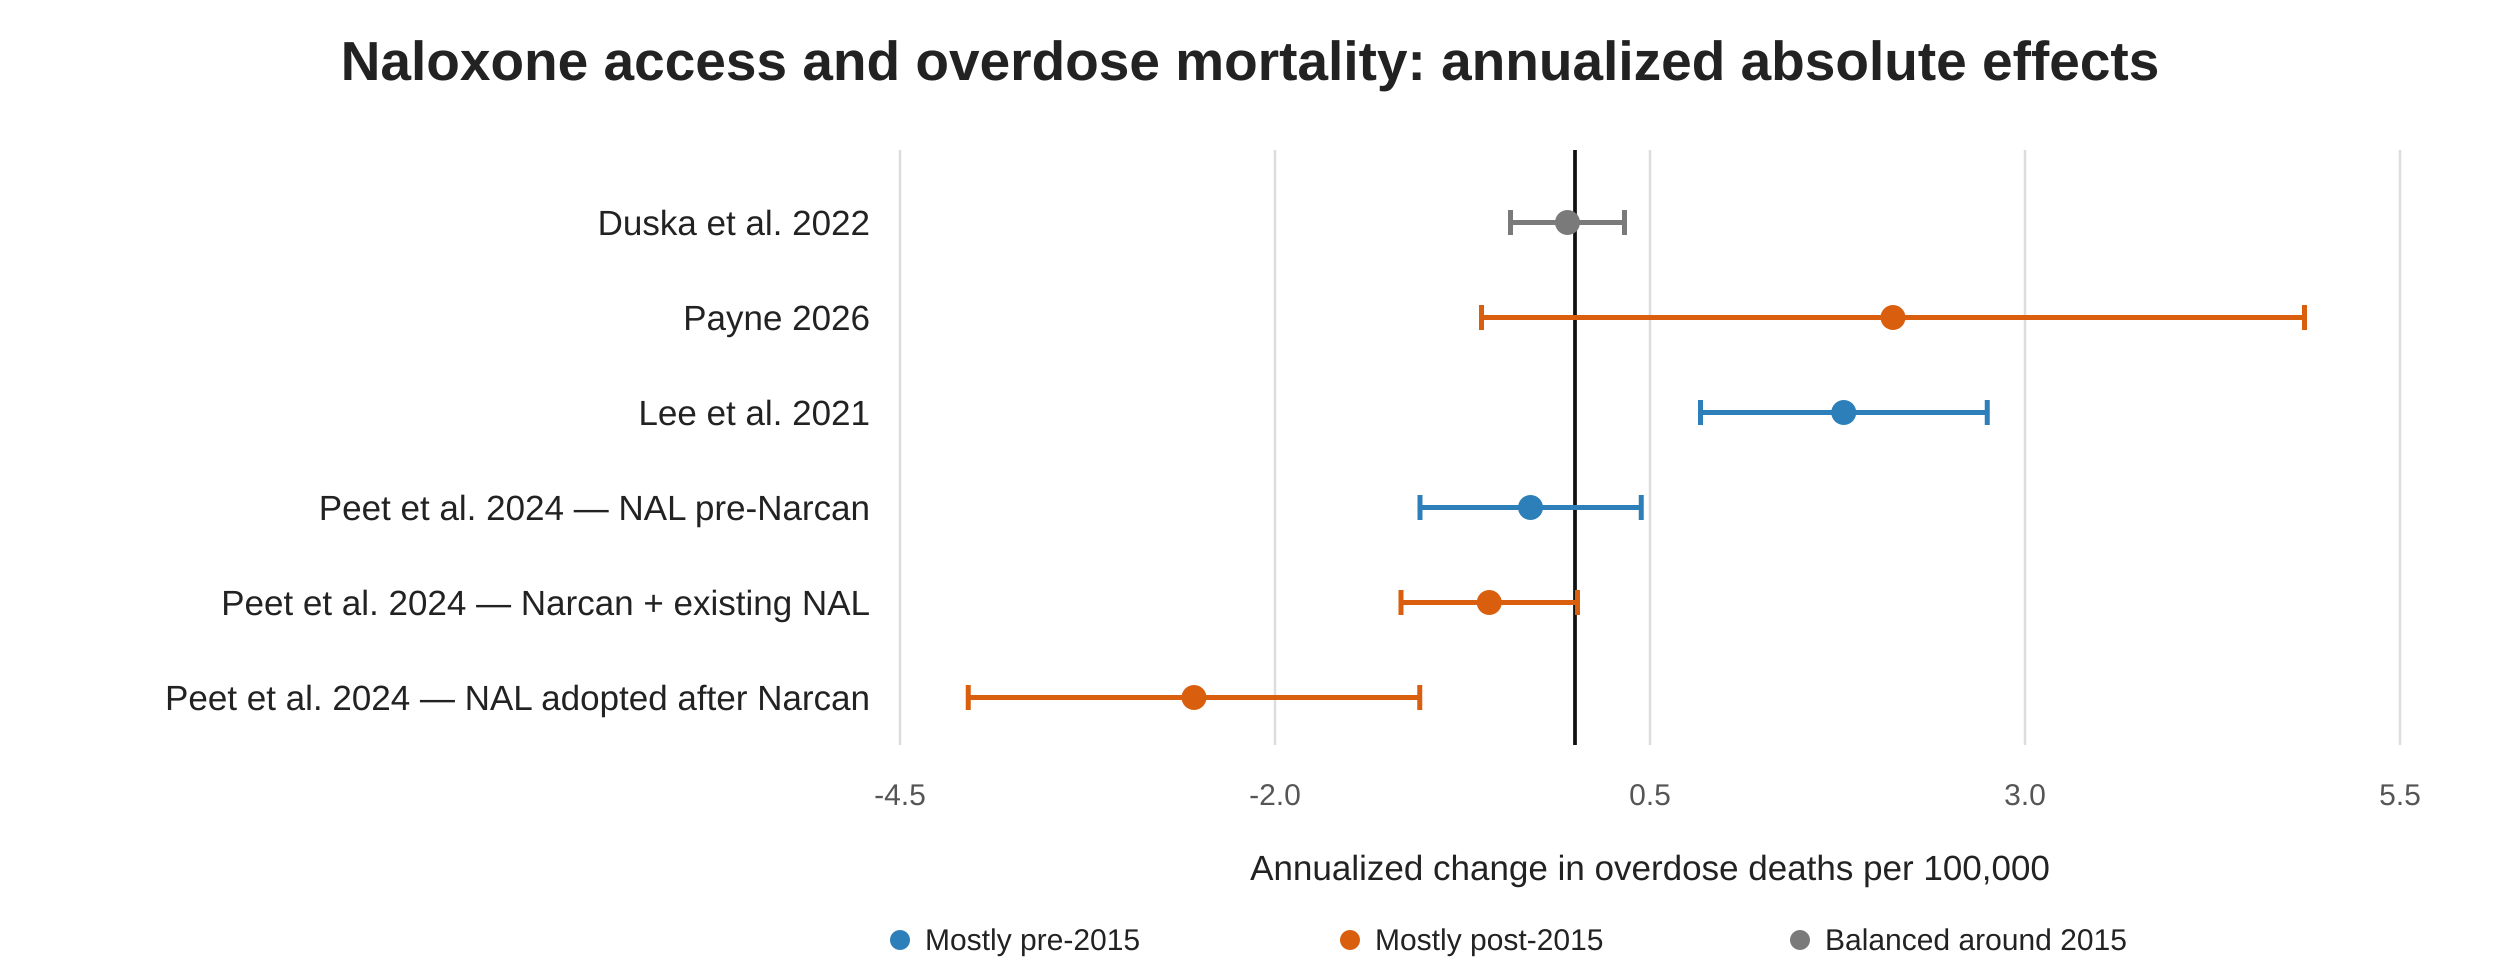
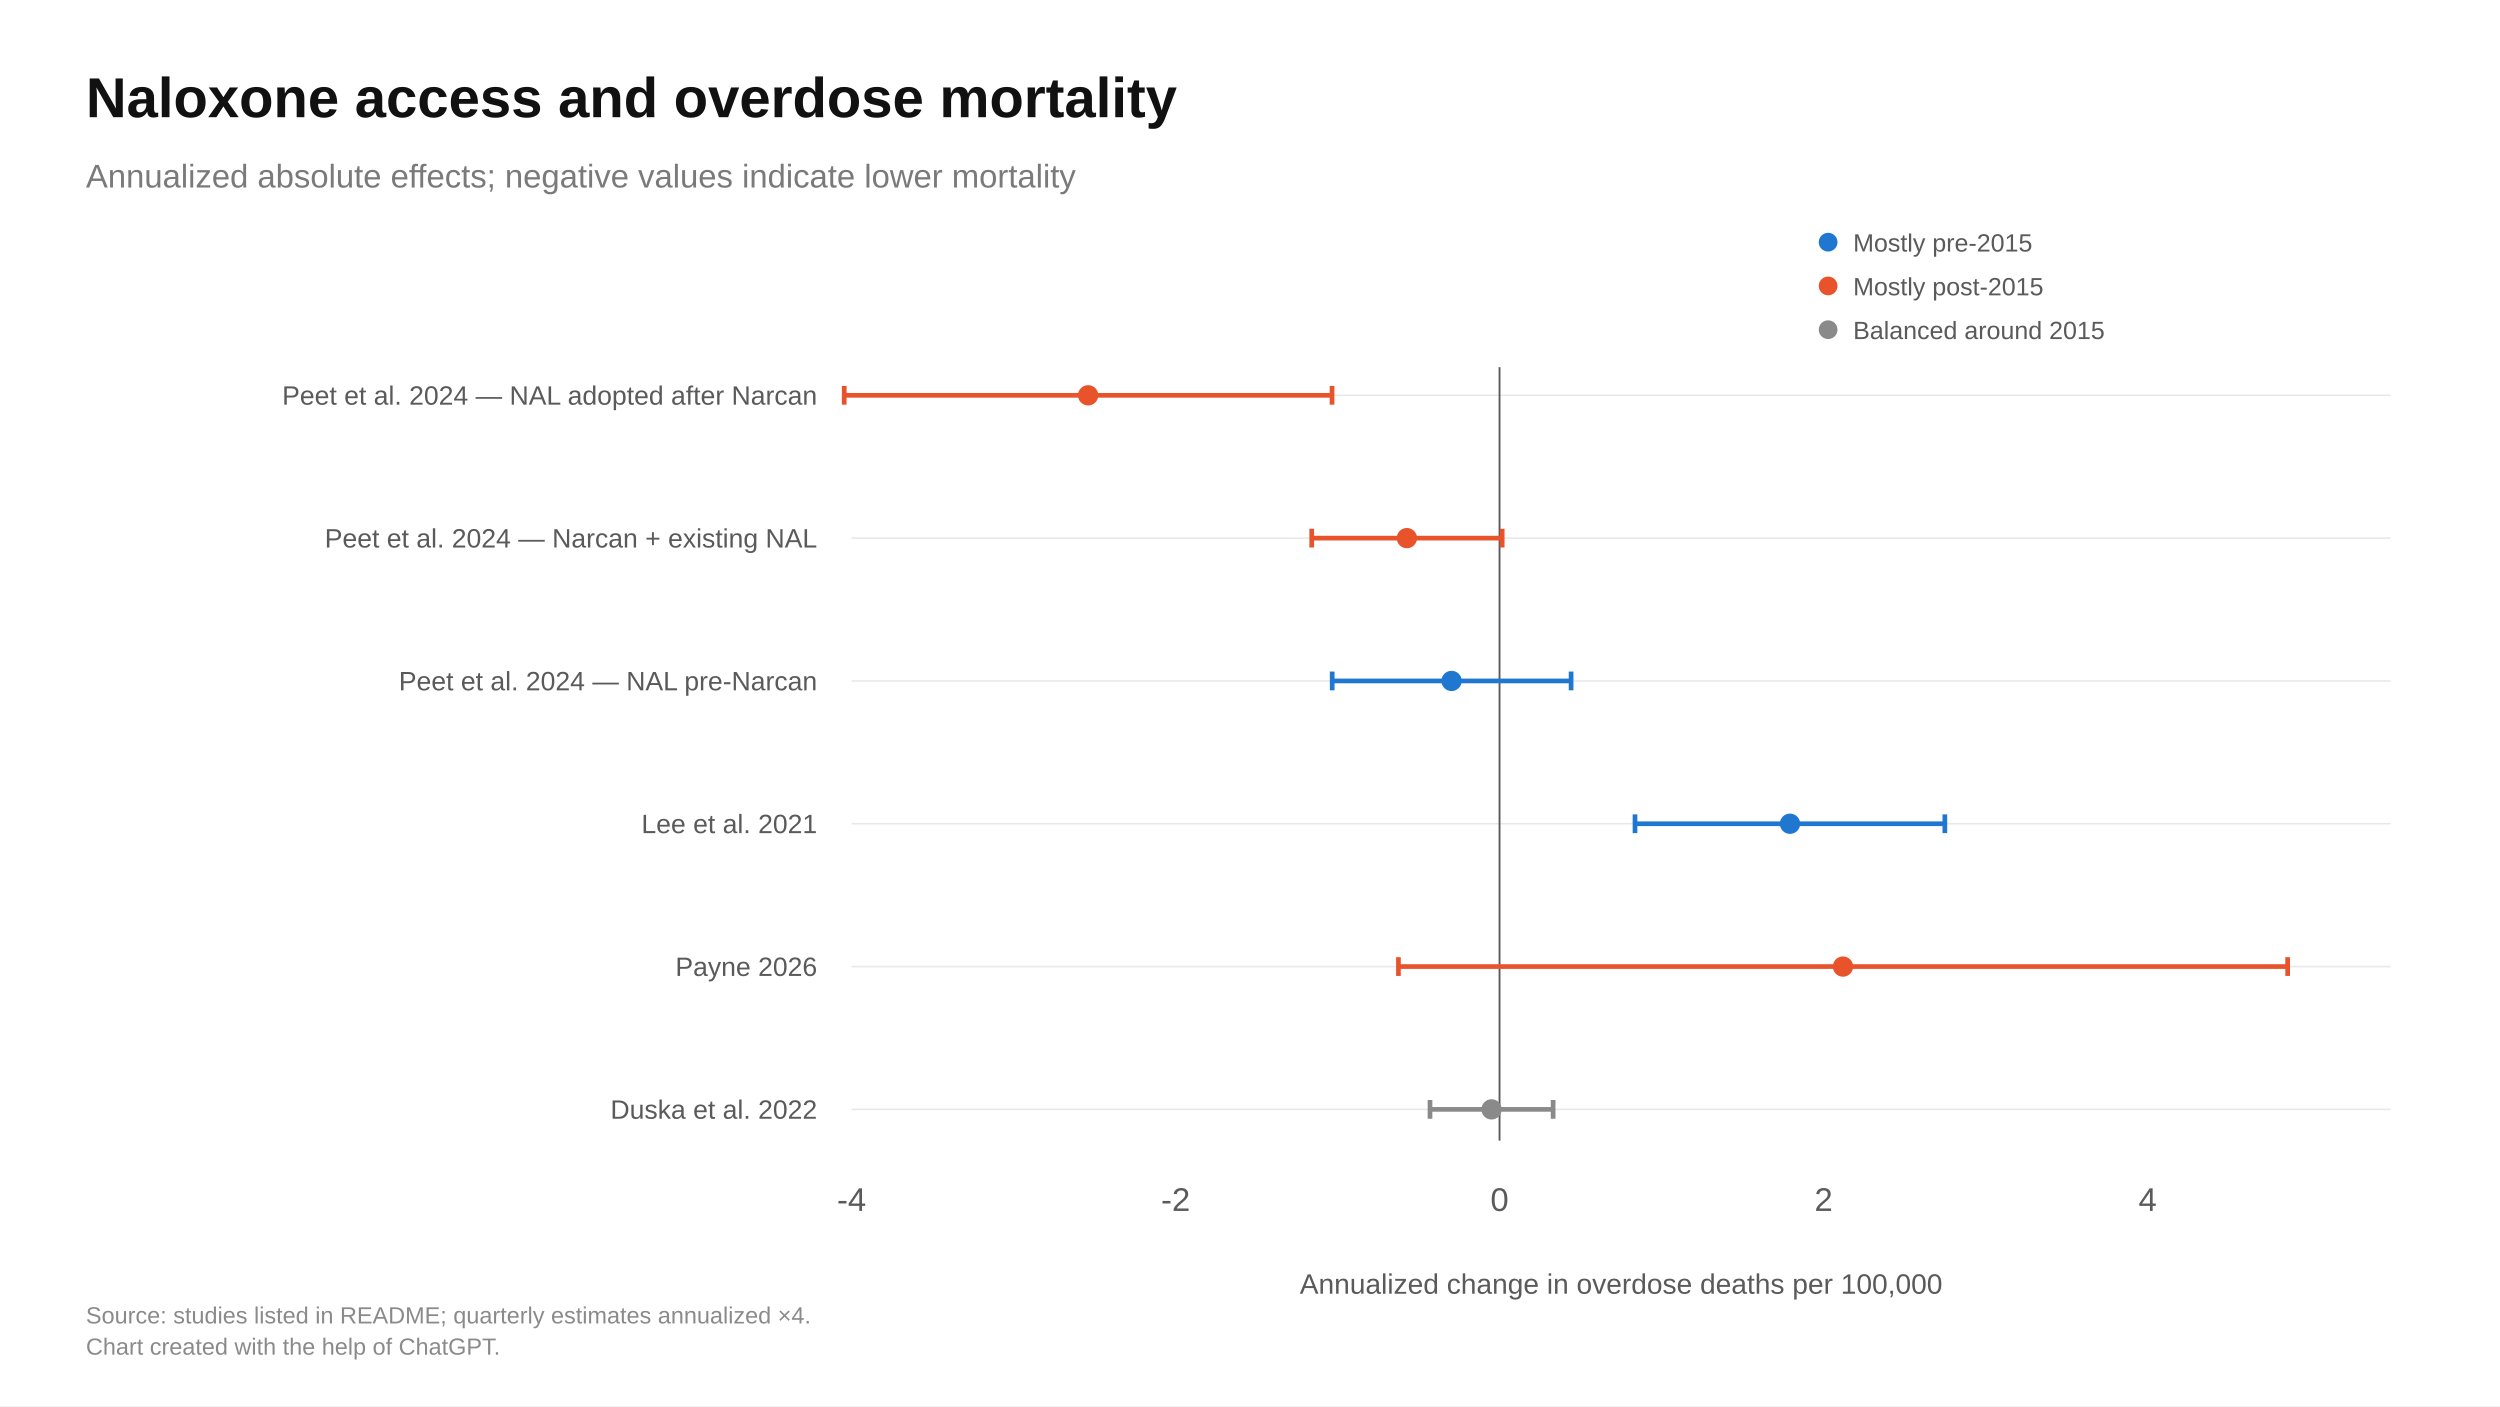
- <svg xmlns="http://www.w3.org/2000/svg" width="1000" height="388" viewBox="0 0 1000 388">
+ <svg xmlns="http://www.w3.org/2000/svg" width="1600" height="900" viewBox="0 0 1600 900">
  <rect width="100%" height="100%" fill="white" />
-   <style>text{font-family:Arial,sans-serif;fill:#222}.title{font-size:22px;font-weight:600}.lab{font-size:14px}.tick{font-size:12px;fill:#555}.legend{font-size:12px}</style>
-   <text x="500.0" y="32" text-anchor="middle" class="title">Naloxone access and overdose mortality: annualized absolute effects</text>
-   <line x1="360.0" x2="360.0" y1="60" y2="298" stroke="#ddd" stroke-width="1" />
-   <text x="360.0" y="322" text-anchor="middle" class="tick">-4.5</text>
-   <line x1="510.0" x2="510.0" y1="60" y2="298" stroke="#ddd" stroke-width="1" />
-   <text x="510.0" y="322" text-anchor="middle" class="tick">-2.0</text>
-   <line x1="660.0" x2="660.0" y1="60" y2="298" stroke="#ddd" stroke-width="1" />
-   <text x="660.0" y="322" text-anchor="middle" class="tick">0.5</text>
-   <line x1="810.0" x2="810.0" y1="60" y2="298" stroke="#ddd" stroke-width="1" />
-   <text x="810.0" y="322" text-anchor="middle" class="tick">3.0</text>
-   <line x1="960.0" x2="960.0" y1="60" y2="298" stroke="#ddd" stroke-width="1" />
-   <text x="960.0" y="322" text-anchor="middle" class="tick">5.5</text>
-   <line x1="630.0" x2="630.0" y1="60" y2="298" stroke="#111" stroke-width="1.5" />
-   <text x="348" y="94.0" text-anchor="end" class="lab">Duska et al. 2022</text>
-   <line x1="604.2" x2="649.8" y1="89.0" y2="89.0" stroke="#7A7A7A" stroke-width="2" />
-   <line x1="604.2" x2="604.2" y1="84.0" y2="94.0" stroke="#7A7A7A" stroke-width="2" />
-   <line x1="649.8" x2="649.8" y1="84.0" y2="94.0" stroke="#7A7A7A" stroke-width="2" />
-   <circle cx="627.0" cy="89.0" r="5" fill="#7A7A7A" />
-   <text x="348" y="132.0" text-anchor="end" class="lab">Payne 2026</text>
-   <line x1="592.6" x2="921.8" y1="127.0" y2="127.0" stroke="#D95F0E" stroke-width="2" />
-   <line x1="592.6" x2="592.6" y1="122.0" y2="132.0" stroke="#D95F0E" stroke-width="2" />
-   <line x1="921.8" x2="921.8" y1="122.0" y2="132.0" stroke="#D95F0E" stroke-width="2" />
-   <circle cx="757.2" cy="127.0" r="5" fill="#D95F0E" />
-   <text x="348" y="170.0" text-anchor="end" class="lab">Lee et al. 2021</text>
-   <line x1="680.2" x2="794.9" y1="165.0" y2="165.0" stroke="#2C7FB8" stroke-width="2" />
-   <line x1="680.2" x2="680.2" y1="160.0" y2="170.0" stroke="#2C7FB8" stroke-width="2" />
-   <line x1="794.9" x2="794.9" y1="160.0" y2="170.0" stroke="#2C7FB8" stroke-width="2" />
-   <circle cx="737.5" cy="165.0" r="5" fill="#2C7FB8" />
-   <text x="348" y="208.0" text-anchor="end" class="lab">Peet et al. 2024 — NAL pre-Narcan</text>
-   <line x1="568.0" x2="656.5" y1="203.0" y2="203.0" stroke="#2C7FB8" stroke-width="2" />
-   <line x1="568.0" x2="568.0" y1="198.0" y2="208.0" stroke="#2C7FB8" stroke-width="2" />
-   <line x1="656.5" x2="656.5" y1="198.0" y2="208.0" stroke="#2C7FB8" stroke-width="2" />
-   <circle cx="612.2" cy="203.0" r="5" fill="#2C7FB8" />
-   <text x="348" y="246.0" text-anchor="end" class="lab">Peet et al. 2024 — Narcan + existing NAL</text>
-   <line x1="560.4" x2="631.0" y1="241.0" y2="241.0" stroke="#D95F0E" stroke-width="2" />
-   <line x1="560.4" x2="560.4" y1="236.0" y2="246.0" stroke="#D95F0E" stroke-width="2" />
-   <line x1="631.0" x2="631.0" y1="236.0" y2="246.0" stroke="#D95F0E" stroke-width="2" />
-   <circle cx="595.7" cy="241.0" r="5" fill="#D95F0E" />
-   <text x="348" y="284.0" text-anchor="end" class="lab">Peet et al. 2024 — NAL adopted after Narcan</text>
-   <line x1="387.3" x2="567.9" y1="279.0" y2="279.0" stroke="#D95F0E" stroke-width="2" />
-   <line x1="387.3" x2="387.3" y1="274.0" y2="284.0" stroke="#D95F0E" stroke-width="2" />
-   <line x1="567.9" x2="567.9" y1="274.0" y2="284.0" stroke="#D95F0E" stroke-width="2" />
-   <circle cx="477.6" cy="279.0" r="5" fill="#D95F0E" />
-   <text x="660.0" y="352" text-anchor="middle" class="lab">Annualized change in overdose deaths per 100,000</text>
-   <circle cx="360" cy="376" r="4" fill="#2C7FB8" />
-   <text x="370" y="380" class="legend">Mostly pre-2015</text>
-   <circle cx="540" cy="376" r="4" fill="#D95F0E" />
-   <text x="550" y="380" class="legend">Mostly post-2015</text>
-   <circle cx="720" cy="376" r="4" fill="#7A7A7A" />
-   <text x="730" y="380" class="legend">Balanced around 2015</text>
+   <text x="55" y="75" font-family="Liberation Sans,Arial,sans-serif" font-size="36" font-weight="700" fill="#111111">Naloxone access and overdose mortality</text>
+   <text x="55" y="120" font-family="Liberation Sans,Arial,sans-serif" font-size="21" fill="#7A7A7A">Annualized absolute effects; negative values indicate lower mortality</text>
+   <line x1="545" y1="253.0" x2="1530" y2="253.0" stroke="#E8E8E8" stroke-width="1" />
+   <line x1="545" y1="344.4" x2="1530" y2="344.4" stroke="#E8E8E8" stroke-width="1" />
+   <line x1="545" y1="435.8" x2="1530" y2="435.8" stroke="#E8E8E8" stroke-width="1" />
+   <line x1="545" y1="527.2" x2="1530" y2="527.2" stroke="#E8E8E8" stroke-width="1" />
+   <line x1="545" y1="618.6" x2="1530" y2="618.6" stroke="#E8E8E8" stroke-width="1" />
+   <line x1="545" y1="710.0" x2="1530" y2="710.0" stroke="#E8E8E8" stroke-width="1" />
+   <text x="545.0" y="775" text-anchor="middle" font-family="Liberation Sans,Arial,sans-serif" font-size="21" fill="#5A5A5A">-4</text>
+   <text x="752.4" y="775" text-anchor="middle" font-family="Liberation Sans,Arial,sans-serif" font-size="21" fill="#5A5A5A">-2</text>
+   <text x="959.7" y="775" text-anchor="middle" font-family="Liberation Sans,Arial,sans-serif" font-size="21" fill="#5A5A5A">0</text>
+   <text x="1167.1" y="775" text-anchor="middle" font-family="Liberation Sans,Arial,sans-serif" font-size="21" fill="#5A5A5A">2</text>
+   <text x="1374.5" y="775" text-anchor="middle" font-family="Liberation Sans,Arial,sans-serif" font-size="21" fill="#5A5A5A">4</text>
+   <line x1="959.7" y1="235" x2="959.7" y2="730" stroke="#5A5A5A" stroke-width="1.2" />
+   <text x="523" y="259.0" text-anchor="end" font-family="Liberation Sans,Arial,sans-serif" font-size="17" fill="#5A5A5A">Peet et al. 2024 — NAL adopted after Narcan</text>
+   <line x1="540.3" y1="253.0" x2="852.5" y2="253.0" stroke="#E8532B" stroke-width="3" />
+   <line x1="540.3" y1="247.0" x2="540.3" y2="259.0" stroke="#E8532B" stroke-width="3" />
+   <line x1="852.5" y1="247.0" x2="852.5" y2="259.0" stroke="#E8532B" stroke-width="3" />
+   <circle cx="696.4" cy="253.0" r="6.5" fill="#E8532B" />
+   <text x="523" y="350.4" text-anchor="end" font-family="Liberation Sans,Arial,sans-serif" font-size="17" fill="#5A5A5A">Peet et al. 2024 — Narcan + existing NAL</text>
+   <line x1="839.5" y1="344.4" x2="961.4" y2="344.4" stroke="#E8532B" stroke-width="3" />
+   <line x1="839.5" y1="338.4" x2="839.5" y2="350.4" stroke="#E8532B" stroke-width="3" />
+   <line x1="961.4" y1="338.4" x2="961.4" y2="350.4" stroke="#E8532B" stroke-width="3" />
+   <circle cx="900.4" cy="344.4" r="6.5" fill="#E8532B" />
+   <text x="523" y="441.8" text-anchor="end" font-family="Liberation Sans,Arial,sans-serif" font-size="17" fill="#5A5A5A">Peet et al. 2024 — NAL pre-Narcan</text>
+   <line x1="852.6" y1="435.8" x2="1005.5" y2="435.8" stroke="#1F77D0" stroke-width="3" />
+   <line x1="852.6" y1="429.8" x2="852.6" y2="441.8" stroke="#1F77D0" stroke-width="3" />
+   <line x1="1005.5" y1="429.8" x2="1005.5" y2="441.8" stroke="#1F77D0" stroke-width="3" />
+   <circle cx="929.0" cy="435.8" r="6.5" fill="#1F77D0" />
+   <text x="523" y="533.2" text-anchor="end" font-family="Liberation Sans,Arial,sans-serif" font-size="17" fill="#5A5A5A">Lee et al. 2021</text>
+   <line x1="1046.4" y1="527.2" x2="1244.7" y2="527.2" stroke="#1F77D0" stroke-width="3" />
+   <line x1="1046.4" y1="521.2" x2="1046.4" y2="533.2" stroke="#1F77D0" stroke-width="3" />
+   <line x1="1244.7" y1="521.2" x2="1244.7" y2="533.2" stroke="#1F77D0" stroke-width="3" />
+   <circle cx="1145.6" cy="527.2" r="6.5" fill="#1F77D0" />
+   <text x="523" y="624.6" text-anchor="end" font-family="Liberation Sans,Arial,sans-serif" font-size="17" fill="#5A5A5A">Payne 2026</text>
+   <line x1="895.0" y1="618.6" x2="1464.1" y2="618.6" stroke="#E8532B" stroke-width="3" />
+   <line x1="895.0" y1="612.6" x2="895.0" y2="624.6" stroke="#E8532B" stroke-width="3" />
+   <line x1="1464.1" y1="612.6" x2="1464.1" y2="624.6" stroke="#E8532B" stroke-width="3" />
+   <circle cx="1179.5" cy="618.6" r="6.5" fill="#E8532B" />
+   <text x="523" y="716.0" text-anchor="end" font-family="Liberation Sans,Arial,sans-serif" font-size="17" fill="#5A5A5A">Duska et al. 2022</text>
+   <line x1="915.2" y1="710.0" x2="994.0" y2="710.0" stroke="#8A8A8A" stroke-width="3" />
+   <line x1="915.2" y1="704.0" x2="915.2" y2="716.0" stroke="#8A8A8A" stroke-width="3" />
+   <line x1="994.0" y1="704.0" x2="994.0" y2="716.0" stroke="#8A8A8A" stroke-width="3" />
+   <circle cx="954.6" cy="710.0" r="6.5" fill="#8A8A8A" />
+   <text x="1037.5" y="828" text-anchor="middle" font-family="Liberation Sans,Arial,sans-serif" font-size="18" fill="#5A5A5A">Annualized change in overdose deaths per 100,000</text>
+   <circle cx="1170" cy="155" r="6" fill="#1F77D0" />
+   <text x="1186" y="161" font-family="Liberation Sans,Arial,sans-serif" font-size="16" fill="#5A5A5A">Mostly pre-2015</text>
+   <circle cx="1170" cy="183" r="6" fill="#E8532B" />
+   <text x="1186" y="189" font-family="Liberation Sans,Arial,sans-serif" font-size="16" fill="#5A5A5A">Mostly post-2015</text>
+   <circle cx="1170" cy="211" r="6" fill="#8A8A8A" />
+   <text x="1186" y="217" font-family="Liberation Sans,Arial,sans-serif" font-size="16" fill="#5A5A5A">Balanced around 2015</text>
+   <text x="55" y="847" font-family="Liberation Sans,Arial,sans-serif" font-size="15" fill="#8A8A8A">Source: studies listed in README; quarterly estimates annualized ×4.</text>
+   <text x="55" y="867" font-family="Liberation Sans,Arial,sans-serif" font-size="15" fill="#8A8A8A">Chart created with the help of ChatGPT.</text>
</svg>
